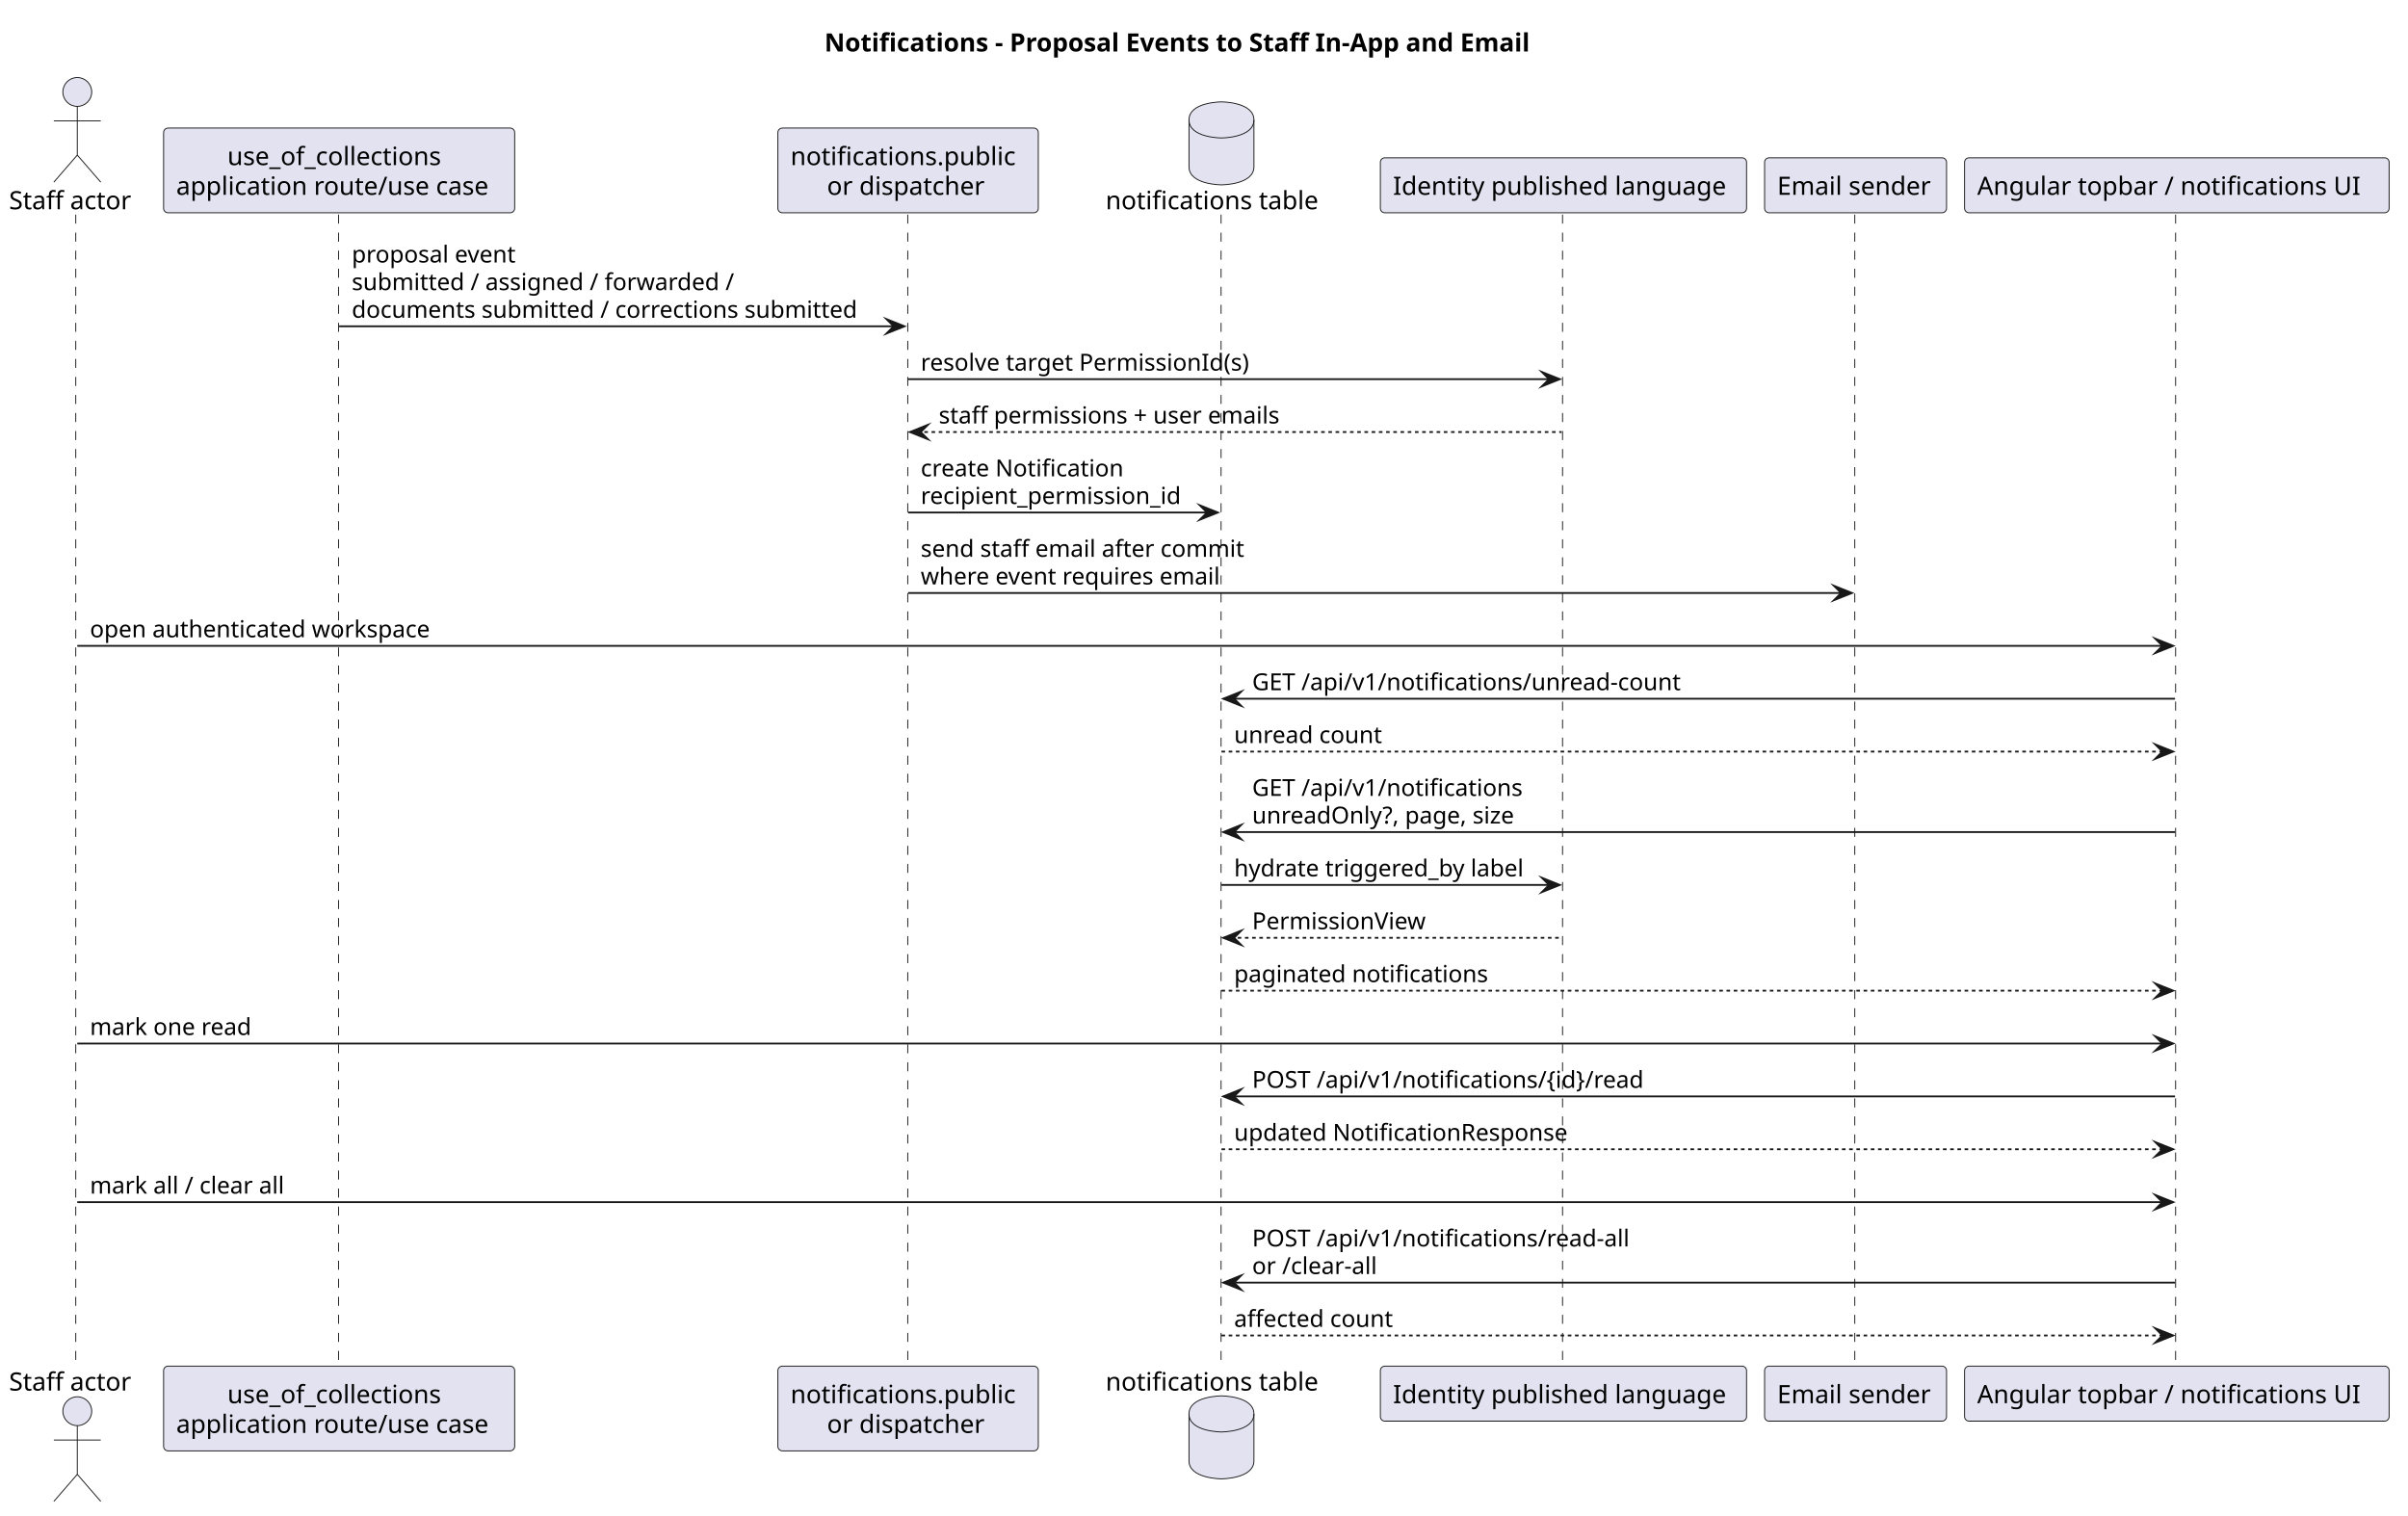
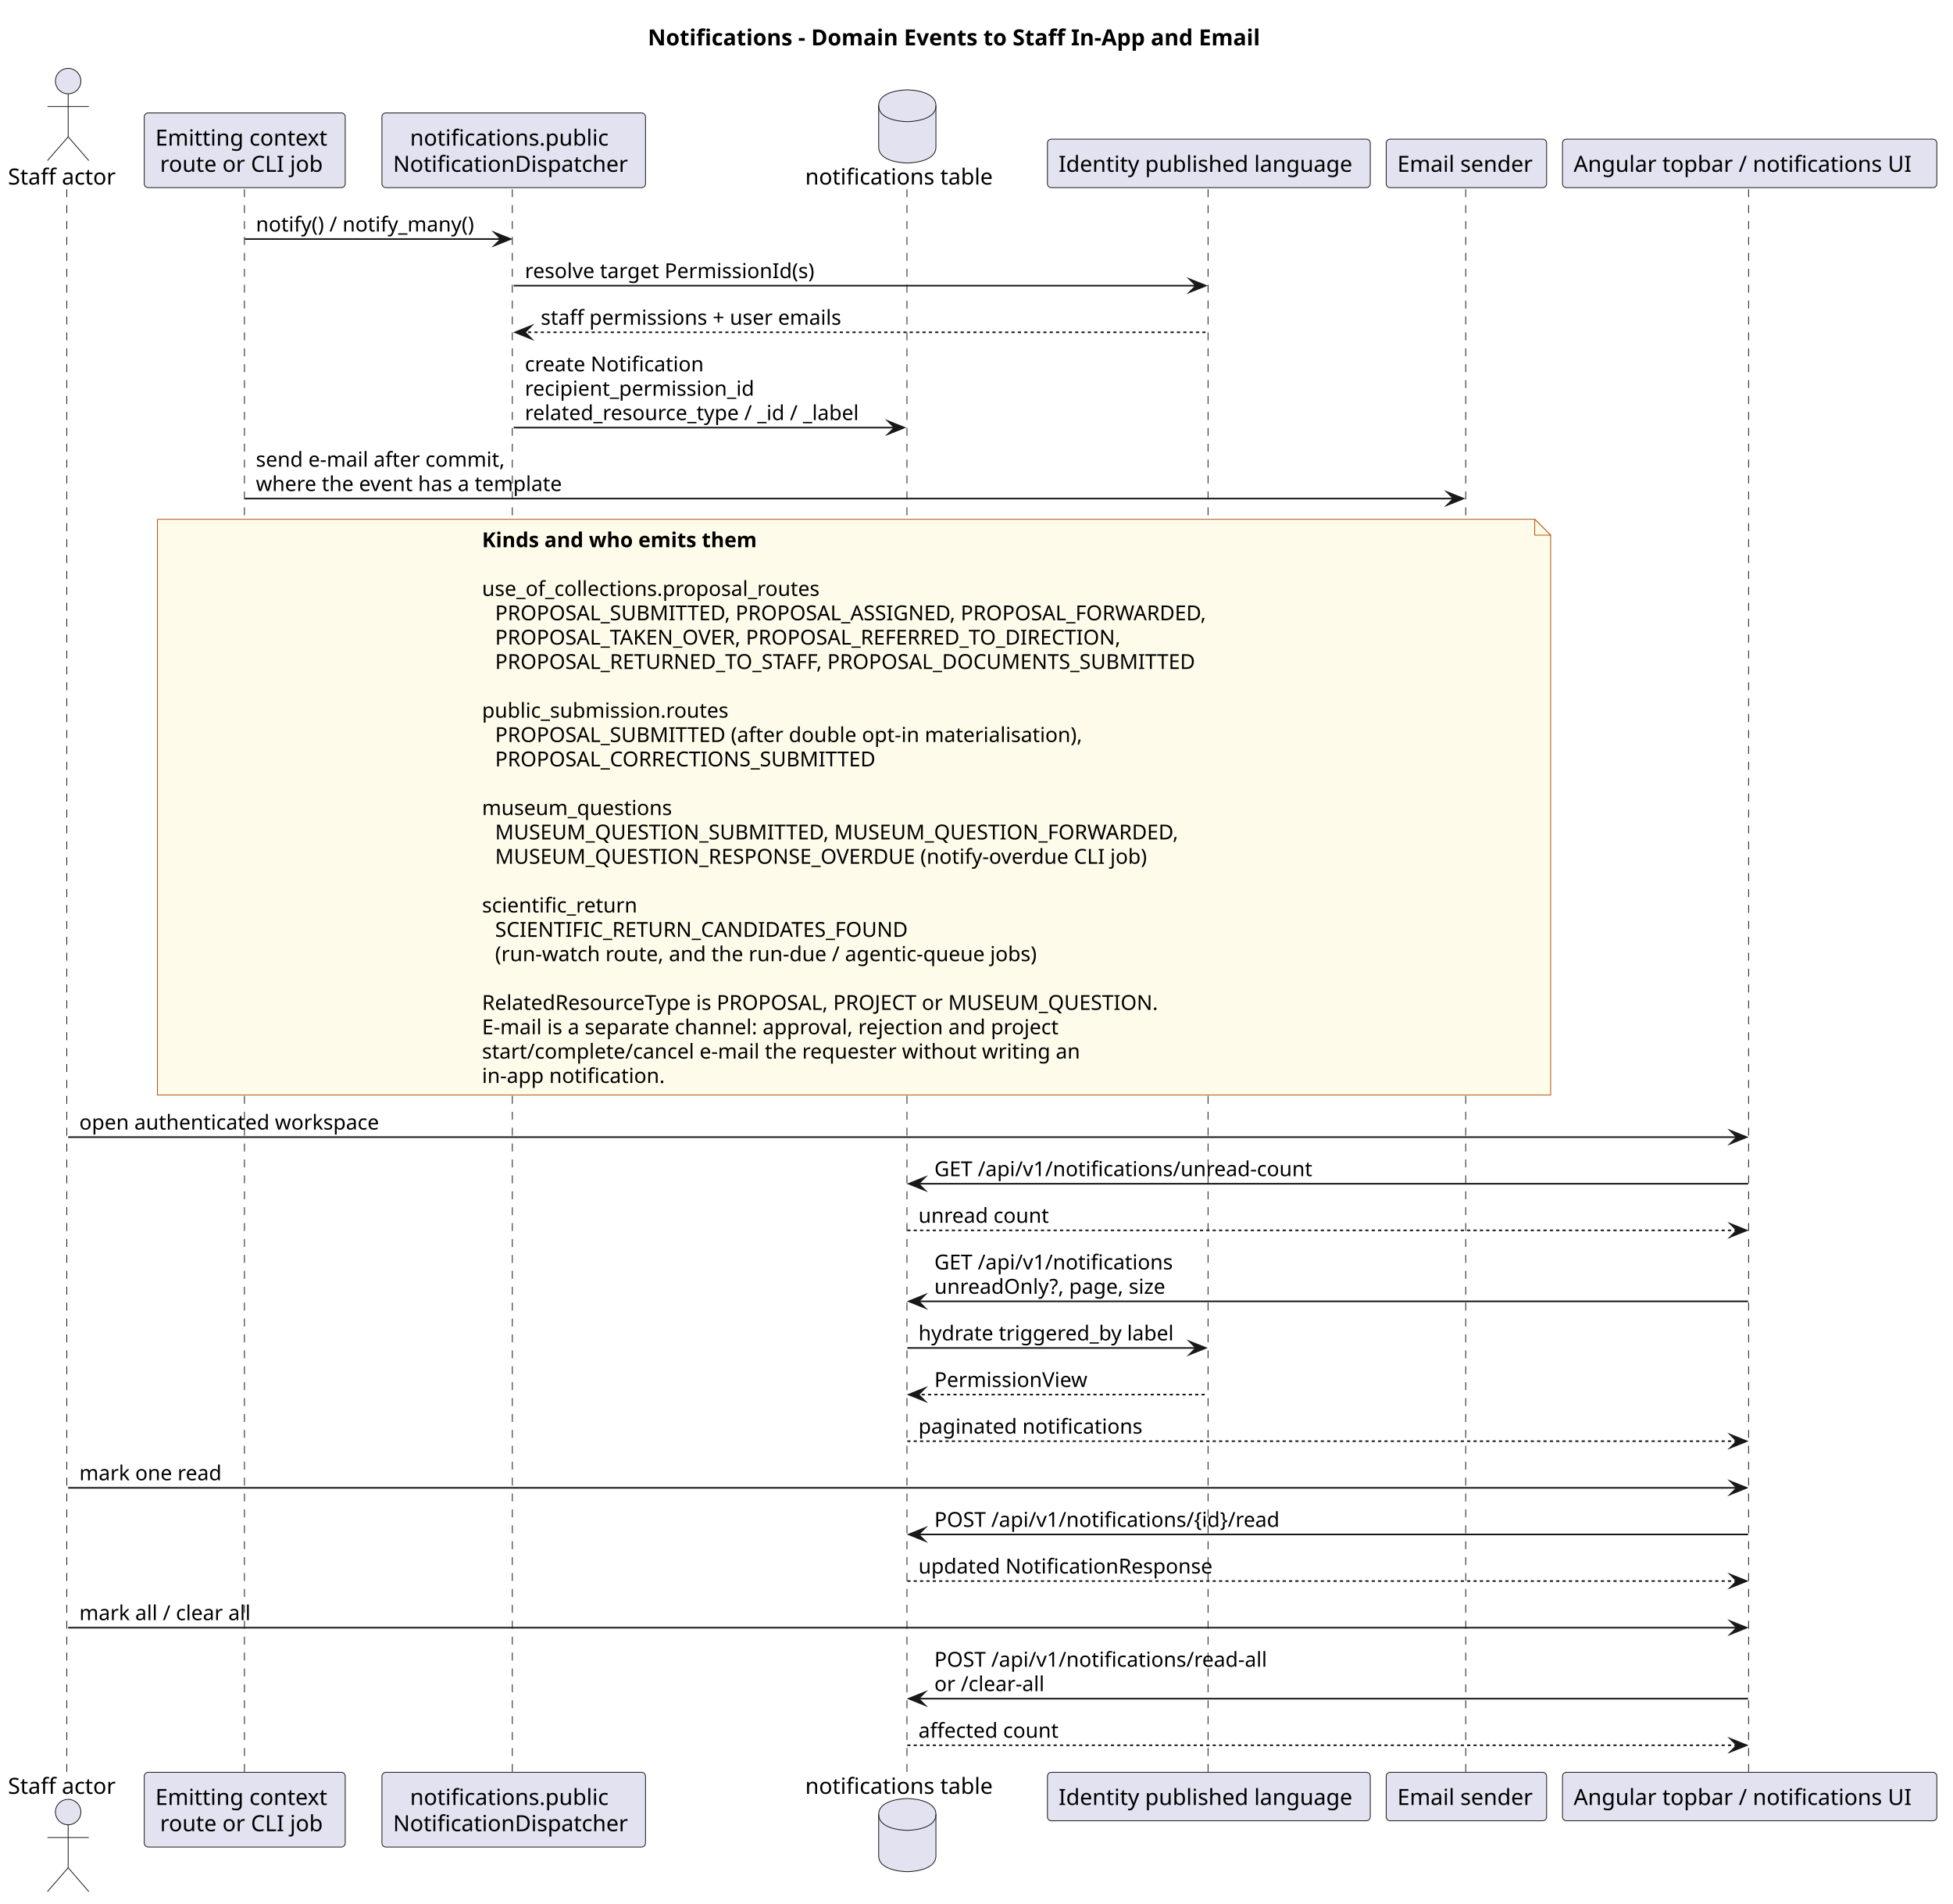
- <svg xmlns="http://www.w3.org/2000/svg" contentStyleType="text/css" data-diagram-type="SEQUENCE" height="840px" preserveAspectRatio="none" style="width:1335px;height:840px;background:#FFFFFF;" version="1.1" viewBox="0 0 1335 840" width="1335px" zoomAndPan="magnify">
+ <svg xmlns="http://www.w3.org/2000/svg" contentStyleType="text/css" data-diagram-type="SEQUENCE" height="1197px" preserveAspectRatio="none" style="width:1228px;height:1197px;background:#FFFFFF;" version="1.1" viewBox="0 0 1228 1197" width="1228px" zoomAndPan="magnify">
  <defs />
  <g>
    <g class="title" data-source-line="1">
-       <text fill="#000000" font-family="sans-serif" font-size="14" font-weight="700" lengthAdjust="spacing" textLength="414.394" x="457.068" y="28.535">Notifications - Proposal Events to Staff In-App and Email</text>
-     </g>
-     <g class="participant-lifeline" data-entity-uid="part1" data-qualified-name="staff" data-source-line="5" id="part1-lifeline">
-       <g>
-         <rect fill="#000000" fill-opacity="0" height="639.453" width="8" x="38.85" y="118.977" />
-         <line style="stroke:#181818;stroke-width:0.5;stroke-dasharray:5,5;" x1="42" x2="42" y1="118.977" y2="758.43" />
-       </g>
-     </g>
-     <g class="participant-lifeline" data-entity-uid="part2" data-qualified-name="uoc" data-source-line="6" id="part2-lifeline">
-       <g>
-         <rect fill="#000000" fill-opacity="0" height="639.453" width="8" x="184.019" y="118.977" />
-         <line style="stroke:#181818;stroke-width:0.5;stroke-dasharray:5,5;" x1="187.699" x2="187.699" y1="118.977" y2="758.43" />
-       </g>
-     </g>
-     <g class="participant-lifeline" data-entity-uid="part3" data-qualified-name="dispatcher" data-source-line="7" id="part3-lifeline">
-       <g>
-         <rect fill="#000000" fill-opacity="0" height="639.453" width="8" x="499.446" y="118.977" />
-         <line style="stroke:#181818;stroke-width:0.5;stroke-dasharray:5,5;" x1="503.255" x2="503.255" y1="118.977" y2="758.43" />
-       </g>
-     </g>
-     <g class="participant-lifeline" data-entity-uid="part4" data-qualified-name="store" data-source-line="8" id="part4-lifeline">
-       <g>
-         <rect fill="#000000" fill-opacity="0" height="639.453" width="8" x="673.181" y="118.977" />
-         <line style="stroke:#181818;stroke-width:0.5;stroke-dasharray:5,5;" x1="676.965" x2="676.965" y1="118.977" y2="758.43" />
-       </g>
-     </g>
-     <g class="participant-lifeline" data-entity-uid="part5" data-qualified-name="identity" data-source-line="9" id="part5-lifeline">
-       <g>
-         <rect fill="#000000" fill-opacity="0" height="639.453" width="8" x="862.785" y="118.977" />
-         <line style="stroke:#181818;stroke-width:0.5;stroke-dasharray:5,5;" x1="866.278" x2="866.278" y1="118.977" y2="758.43" />
-       </g>
-     </g>
-     <g class="participant-lifeline" data-entity-uid="part6" data-qualified-name="email" data-source-line="10" id="part6-lifeline">
-       <g>
-         <rect fill="#000000" fill-opacity="0" height="639.453" width="8" x="1024.731" y="118.977" />
-         <line style="stroke:#181818;stroke-width:0.5;stroke-dasharray:5,5;" x1="1028.292" x2="1028.292" y1="118.977" y2="758.43" />
-       </g>
-     </g>
-     <g class="participant-lifeline" data-entity-uid="part7" data-qualified-name="ui" data-source-line="11" id="part7-lifeline">
-       <g>
-         <rect fill="#000000" fill-opacity="0" height="639.453" width="8" x="1202.851" y="118.977" />
-         <line style="stroke:#181818;stroke-width:0.5;stroke-dasharray:5,5;" x1="1206.17" x2="1206.17" y1="118.977" y2="758.43" />
-       </g>
-     </g>
-     <g class="participant participant-head" data-entity-uid="part1" data-qualified-name="staff" data-source-line="5" id="part1-head">
+       <text fill="#000000" font-family="sans-serif" font-size="14" font-weight="700" lengthAdjust="spacing" textLength="407.183" x="407.329" y="28.535">Notifications - Domain Events to Staff In-App and Email</text>
+     </g>
+     <g class="participant-lifeline" data-entity-uid="part1" data-qualified-name="staff" data-source-line="9" id="part1-lifeline">
+       <g>
+         <rect fill="#000000" fill-opacity="0" height="996.285" width="8" x="38.85" y="118.977" />
+         <line style="stroke:#181818;stroke-width:0.5;stroke-dasharray:5,5;" x1="42" x2="42" y1="118.977" y2="1115.262" />
+       </g>
+     </g>
+     <g class="participant-lifeline" data-entity-uid="part2" data-qualified-name="emitter" data-source-line="10" id="part2-lifeline">
+       <g>
+         <rect fill="#000000" fill-opacity="0" height="996.285" width="8" x="149.894" y="118.977" />
+         <line style="stroke:#181818;stroke-width:0.5;stroke-dasharray:5,5;" x1="153.699" x2="153.699" y1="118.977" y2="1115.262" />
+       </g>
+     </g>
+     <g class="participant-lifeline" data-entity-uid="part3" data-qualified-name="dispatcher" data-source-line="11" id="part3-lifeline">
+       <g>
+         <rect fill="#000000" fill-opacity="0" height="996.285" width="8" x="319.014" y="118.977" />
+         <line style="stroke:#181818;stroke-width:0.5;stroke-dasharray:5,5;" x1="322.149" x2="322.149" y1="118.977" y2="1115.262" />
+       </g>
+     </g>
+     <g class="participant-lifeline" data-entity-uid="part4" data-qualified-name="store" data-source-line="12" id="part4-lifeline">
+       <g>
+         <rect fill="#000000" fill-opacity="0" height="996.285" width="8" x="566.49" y="118.977" />
+         <line style="stroke:#181818;stroke-width:0.5;stroke-dasharray:5,5;" x1="570.274" x2="570.274" y1="118.977" y2="1115.262" />
+       </g>
+     </g>
+     <g class="participant-lifeline" data-entity-uid="part5" data-qualified-name="identity" data-source-line="13" id="part5-lifeline">
+       <g>
+         <rect fill="#000000" fill-opacity="0" height="996.285" width="8" x="756.094" y="118.977" />
+         <line style="stroke:#181818;stroke-width:0.5;stroke-dasharray:5,5;" x1="759.587" x2="759.587" y1="118.977" y2="1115.262" />
+       </g>
+     </g>
+     <g class="participant-lifeline" data-entity-uid="part6" data-qualified-name="email" data-source-line="14" id="part6-lifeline">
+       <g>
+         <rect fill="#000000" fill-opacity="0" height="996.285" width="8" x="918.04" y="118.977" />
+         <line style="stroke:#181818;stroke-width:0.5;stroke-dasharray:5,5;" x1="921.601" x2="921.601" y1="118.977" y2="1115.262" />
+       </g>
+     </g>
+     <g class="participant-lifeline" data-entity-uid="part7" data-qualified-name="ui" data-source-line="15" id="part7-lifeline">
+       <g>
+         <rect fill="#000000" fill-opacity="0" height="996.285" width="8" x="1096.159" y="118.977" />
+         <line style="stroke:#181818;stroke-width:0.5;stroke-dasharray:5,5;" x1="1099.478" x2="1099.478" y1="118.977" y2="1115.262" />
+       </g>
+     </g>
+     <g class="participant participant-head" data-entity-uid="part1" data-qualified-name="staff" data-source-line="9" id="part1-head">
      <text fill="#000000" font-family="sans-serif" font-size="14" lengthAdjust="spacing" textLength="69.699" x="5" y="116.023">Staff actor</text>
      <ellipse cx="42.85" cy="50.988" fill="#E2E2F0" rx="8" ry="8" style="stroke:#181818;stroke-width:0.5;" />
      <path d="M42.85,58.988 L42.85,85.988 M29.85,66.988 L55.85,66.988 M42.85,85.988 L29.85,100.988 M42.85,85.988 L55.85,100.988" fill="none" style="stroke:#181818;stroke-width:0.5;" />
    </g>
-     <g class="participant participant-tail" data-entity-uid="part1" data-qualified-name="staff" data-source-line="5" id="part1-tail">
-       <text fill="#000000" font-family="sans-serif" font-size="14" lengthAdjust="spacing" textLength="69.699" x="5" y="770.965">Staff actor</text>
-       <ellipse cx="42.85" cy="782.418" fill="#E2E2F0" rx="8" ry="8" style="stroke:#181818;stroke-width:0.5;" />
-       <path d="M42.85,790.418 L42.85,817.418 M29.85,798.418 L55.85,798.418 M42.85,817.418 L29.85,832.418 M42.85,817.418 L55.85,832.418" fill="none" style="stroke:#181818;stroke-width:0.5;" />
-     </g>
-     <g class="participant participant-head" data-entity-uid="part2" data-qualified-name="uoc" data-source-line="6" id="part2-head">
-       <rect fill="#E2E2F0" height="46.977" rx="2.5" ry="2.5" style="stroke:#181818;stroke-width:0.5;" width="194.64" x="90.699" y="71" />
-       <text fill="#000000" font-family="sans-serif" font-size="14" lengthAdjust="spacing" textLength="123.915" x="126.061" y="91.535">use_of_collections</text>
-       <text fill="#000000" font-family="sans-serif" font-size="14" lengthAdjust="spacing" textLength="180.64" x="97.699" y="108.023">application route/use case</text>
-     </g>
-     <g class="participant participant-tail" data-entity-uid="part2" data-qualified-name="uoc" data-source-line="6" id="part2-tail">
-       <rect fill="#E2E2F0" height="46.977" rx="2.5" ry="2.5" style="stroke:#181818;stroke-width:0.5;" width="194.64" x="90.699" y="757.43" />
-       <text fill="#000000" font-family="sans-serif" font-size="14" lengthAdjust="spacing" textLength="123.915" x="126.061" y="777.965">use_of_collections</text>
-       <text fill="#000000" font-family="sans-serif" font-size="14" lengthAdjust="spacing" textLength="180.64" x="97.699" y="794.453">application route/use case</text>
-     </g>
-     <g class="participant participant-head" data-entity-uid="part3" data-qualified-name="dispatcher" data-source-line="7" id="part3-head">
-       <rect fill="#E2E2F0" height="46.977" rx="2.5" ry="2.5" style="stroke:#181818;stroke-width:0.5;" width="144.382" x="431.255" y="71" />
-       <text fill="#000000" font-family="sans-serif" font-size="14" lengthAdjust="spacing" textLength="130.382" x="438.255" y="91.535">notifications.public</text>
-       <text fill="#000000" font-family="sans-serif" font-size="14" lengthAdjust="spacing" textLength="89.92" x="458.486" y="108.023">or dispatcher</text>
-     </g>
-     <g class="participant participant-tail" data-entity-uid="part3" data-qualified-name="dispatcher" data-source-line="7" id="part3-tail">
-       <rect fill="#E2E2F0" height="46.977" rx="2.5" ry="2.5" style="stroke:#181818;stroke-width:0.5;" width="144.382" x="431.255" y="757.43" />
-       <text fill="#000000" font-family="sans-serif" font-size="14" lengthAdjust="spacing" textLength="130.382" x="438.255" y="777.965">notifications.public</text>
-       <text fill="#000000" font-family="sans-serif" font-size="14" lengthAdjust="spacing" textLength="89.92" x="458.486" y="794.453">or dispatcher</text>
-     </g>
-     <g class="participant participant-head" data-entity-uid="part4" data-qualified-name="store" data-source-line="8" id="part4-head">
-       <text fill="#000000" font-family="sans-serif" font-size="14" lengthAdjust="spacing" textLength="122.432" x="612.965" y="116.023">notifications table</text>
-       <path d="M659.181,66.488 C659.181,56.488 677.181,56.488 677.181,56.488 C677.181,56.488 695.181,56.488 695.181,66.488 L695.181,92.488 C695.181,102.488 677.181,102.488 677.181,102.488 C677.181,102.488 659.181,102.488 659.181,92.488 L659.181,66.488" fill="#E2E2F0" style="stroke:#181818;stroke-width:0.5;" />
-       <path d="M659.181,66.488 C659.181,76.488 677.181,76.488 677.181,76.488 C677.181,76.488 695.181,76.488 695.181,66.488" fill="none" style="stroke:#181818;stroke-width:0.5;" />
-     </g>
-     <g class="participant participant-tail" data-entity-uid="part4" data-qualified-name="store" data-source-line="8" id="part4-tail">
-       <text fill="#000000" font-family="sans-serif" font-size="14" lengthAdjust="spacing" textLength="122.432" x="612.965" y="770.965">notifications table</text>
-       <path d="M659.181,783.918 C659.181,773.918 677.181,773.918 677.181,773.918 C677.181,773.918 695.181,773.918 695.181,783.918 L695.181,809.918 C695.181,819.918 677.181,819.918 677.181,819.918 C677.181,819.918 659.181,819.918 659.181,809.918 L659.181,783.918" fill="#E2E2F0" style="stroke:#181818;stroke-width:0.5;" />
-       <path d="M659.181,783.918 C659.181,793.918 677.181,793.918 677.181,793.918 C677.181,793.918 695.181,793.918 695.181,783.918" fill="none" style="stroke:#181818;stroke-width:0.5;" />
-     </g>
-     <g class="participant participant-head" data-entity-uid="part5" data-qualified-name="identity" data-source-line="9" id="part5-head">
-       <rect fill="#E2E2F0" height="30.488" rx="2.5" ry="2.5" style="stroke:#181818;stroke-width:0.5;" width="203.014" x="765.278" y="87.488" />
-       <text fill="#000000" font-family="sans-serif" font-size="14" lengthAdjust="spacing" textLength="189.014" x="772.278" y="108.023">Identity published language</text>
-     </g>
-     <g class="participant participant-tail" data-entity-uid="part5" data-qualified-name="identity" data-source-line="9" id="part5-tail">
-       <rect fill="#E2E2F0" height="30.488" rx="2.5" ry="2.5" style="stroke:#181818;stroke-width:0.5;" width="203.014" x="765.278" y="757.43" />
-       <text fill="#000000" font-family="sans-serif" font-size="14" lengthAdjust="spacing" textLength="189.014" x="772.278" y="777.965">Identity published language</text>
-     </g>
-     <g class="participant participant-head" data-entity-uid="part6" data-qualified-name="email" data-source-line="10" id="part6-head">
-       <rect fill="#E2E2F0" height="30.488" rx="2.5" ry="2.5" style="stroke:#181818;stroke-width:0.5;" width="100.878" x="978.292" y="87.488" />
-       <text fill="#000000" font-family="sans-serif" font-size="14" lengthAdjust="spacing" textLength="86.878" x="985.292" y="108.023">Email sender</text>
-     </g>
-     <g class="participant participant-tail" data-entity-uid="part6" data-qualified-name="email" data-source-line="10" id="part6-tail">
-       <rect fill="#E2E2F0" height="30.488" rx="2.5" ry="2.5" style="stroke:#181818;stroke-width:0.5;" width="100.878" x="978.292" y="757.43" />
-       <text fill="#000000" font-family="sans-serif" font-size="14" lengthAdjust="spacing" textLength="86.878" x="985.292" y="777.965">Email sender</text>
-     </g>
-     <g class="participant participant-head" data-entity-uid="part7" data-qualified-name="ui" data-source-line="11" id="part7-head">
-       <rect fill="#E2E2F0" height="30.488" rx="2.5" ry="2.5" style="stroke:#181818;stroke-width:0.5;" width="235.361" x="1089.17" y="87.488" />
-       <text fill="#000000" font-family="sans-serif" font-size="14" lengthAdjust="spacing" textLength="221.361" x="1096.17" y="108.023">Angular topbar / notifications UI</text>
-     </g>
-     <g class="participant participant-tail" data-entity-uid="part7" data-qualified-name="ui" data-source-line="11" id="part7-tail">
-       <rect fill="#E2E2F0" height="30.488" rx="2.5" ry="2.5" style="stroke:#181818;stroke-width:0.5;" width="235.361" x="1089.17" y="757.43" />
-       <text fill="#000000" font-family="sans-serif" font-size="14" lengthAdjust="spacing" textLength="221.361" x="1096.17" y="777.965">Angular topbar / notifications UI</text>
-     </g>
-     <g class="message" data-entity-1="part2" data-entity-2="part3" data-source-line="13" id="msg1">
-       <polygon fill="#181818" points="491.446,176.908,501.446,180.908,491.446,184.908,495.446,180.908" style="stroke:#181818;stroke-width:1;stroke-linejoin:miter;stroke-miterlimit:10;" />
-       <line style="stroke:#181818;stroke-width:1;" x1="188.019" x2="497.446" y1="180.908" y2="180.908" />
-       <text fill="#000000" font-family="sans-serif" font-size="13" lengthAdjust="spacing" textLength="93.476" x="195.019" y="145.545">proposal event</text>
-       <text fill="#000000" font-family="sans-serif" font-size="13" lengthAdjust="spacing" textLength="224.935" x="195.019" y="160.856">submitted / assigned / forwarded /</text>
-       <text fill="#000000" font-family="sans-serif" font-size="13" lengthAdjust="spacing" textLength="291.427" x="195.019" y="176.166">documents submitted / corrections submitted</text>
-     </g>
-     <g class="message" data-entity-1="part3" data-entity-2="part5" data-source-line="14" id="msg2">
-       <polygon fill="#181818" points="854.785,206.219,864.785,210.219,854.785,214.219,858.785,210.219" style="stroke:#181818;stroke-width:1;stroke-linejoin:miter;stroke-miterlimit:10;" />
-       <line style="stroke:#181818;stroke-width:1;" x1="503.446" x2="860.785" y1="210.219" y2="210.219" />
-       <text fill="#000000" font-family="sans-serif" font-size="13" lengthAdjust="spacing" textLength="186.418" x="510.446" y="205.477">resolve target PermissionId(s)</text>
-     </g>
-     <g class="message" data-entity-1="part5" data-entity-2="part3" data-source-line="15" id="msg3">
-       <polygon fill="#181818" points="514.446,235.529,504.446,239.529,514.446,243.529,510.446,239.529" style="stroke:#181818;stroke-width:1;stroke-linejoin:miter;stroke-miterlimit:10;" />
-       <line style="stroke:#181818;stroke-width:1;stroke-dasharray:2,2;" x1="508.446" x2="865.785" y1="239.529" y2="239.529" />
-       <text fill="#000000" font-family="sans-serif" font-size="13" lengthAdjust="spacing" textLength="199.304" x="520.446" y="234.787">staff permissions + user emails</text>
-     </g>
-     <g class="message" data-entity-1="part3" data-entity-2="part4" data-source-line="16" id="msg4">
-       <polygon fill="#181818" points="665.181,280.15,675.181,284.15,665.181,288.15,669.181,284.15" style="stroke:#181818;stroke-width:1;stroke-linejoin:miter;stroke-miterlimit:10;" />
-       <line style="stroke:#181818;stroke-width:1;" x1="503.446" x2="671.181" y1="284.15" y2="284.15" />
-       <text fill="#000000" font-family="sans-serif" font-size="13" lengthAdjust="spacing" textLength="115.876" x="510.446" y="264.098">create Notification</text>
-       <text fill="#000000" font-family="sans-serif" font-size="13" lengthAdjust="spacing" textLength="149.735" x="510.446" y="279.408">recipient_permission_id</text>
-     </g>
-     <g class="message" data-entity-1="part3" data-entity-2="part6" data-source-line="17" id="msg5">
-       <polygon fill="#181818" points="1016.731,324.772,1026.731,328.772,1016.731,332.772,1020.731,328.772" style="stroke:#181818;stroke-width:1;stroke-linejoin:miter;stroke-miterlimit:10;" />
-       <line style="stroke:#181818;stroke-width:1;" x1="503.446" x2="1022.731" y1="328.772" y2="328.772" />
-       <text fill="#000000" font-family="sans-serif" font-size="13" lengthAdjust="spacing" textLength="185.796" x="510.446" y="308.719">send staff email after commit</text>
-       <text fill="#000000" font-family="sans-serif" font-size="13" lengthAdjust="spacing" textLength="170.206" x="510.446" y="324.029">where event requires email</text>
-     </g>
-     <g class="message" data-entity-1="part1" data-entity-2="part7" data-source-line="19" id="msg6">
-       <polygon fill="#181818" points="1194.851,354.082,1204.851,358.082,1194.851,362.082,1198.851,358.082" style="stroke:#181818;stroke-width:1;stroke-linejoin:miter;stroke-miterlimit:10;" />
-       <line style="stroke:#181818;stroke-width:1;" x1="42.85" x2="1200.851" y1="358.082" y2="358.082" />
-       <text fill="#000000" font-family="sans-serif" font-size="13" lengthAdjust="spacing" textLength="192.747" x="49.85" y="353.34">open authenticated workspace</text>
-     </g>
-     <g class="message" data-entity-1="part7" data-entity-2="part4" data-source-line="20" id="msg7">
-       <polygon fill="#181818" points="688.181,383.393,678.181,387.393,688.181,391.393,684.181,387.393" style="stroke:#181818;stroke-width:1;stroke-linejoin:miter;stroke-miterlimit:10;" />
-       <line style="stroke:#181818;stroke-width:1;" x1="682.181" x2="1205.851" y1="387.393" y2="387.393" />
-       <text fill="#000000" font-family="sans-serif" font-size="13" lengthAdjust="spacing" textLength="255.684" x="694.181" y="382.65">GET /api/v1/notifications/unread-count</text>
-     </g>
-     <g class="message" data-entity-1="part4" data-entity-2="part7" data-source-line="21" id="msg8">
-       <polygon fill="#181818" points="1194.851,412.703,1204.851,416.703,1194.851,420.703,1198.851,416.703" style="stroke:#181818;stroke-width:1;stroke-linejoin:miter;stroke-miterlimit:10;" />
-       <line style="stroke:#181818;stroke-width:1;stroke-dasharray:2,2;" x1="677.181" x2="1200.851" y1="416.703" y2="416.703" />
-       <text fill="#000000" font-family="sans-serif" font-size="13" lengthAdjust="spacing" textLength="83.814" x="684.181" y="411.961">unread count</text>
-     </g>
-     <g class="message" data-entity-1="part7" data-entity-2="part4" data-source-line="22" id="msg9">
-       <polygon fill="#181818" points="688.181,457.324,678.181,461.324,688.181,465.324,684.181,461.324" style="stroke:#181818;stroke-width:1;stroke-linejoin:miter;stroke-miterlimit:10;" />
-       <line style="stroke:#181818;stroke-width:1;" x1="682.181" x2="1205.851" y1="461.324" y2="461.324" />
-       <text fill="#000000" font-family="sans-serif" font-size="13" lengthAdjust="spacing" textLength="161.643" x="694.181" y="441.272">GET /api/v1/notifications</text>
-       <text fill="#000000" font-family="sans-serif" font-size="13" lengthAdjust="spacing" textLength="150.503" x="694.181" y="456.582">unreadOnly?, page, size</text>
-     </g>
-     <g class="message" data-entity-1="part4" data-entity-2="part5" data-source-line="23" id="msg10">
-       <polygon fill="#181818" points="854.785,486.635,864.785,490.635,854.785,494.635,858.785,490.635" style="stroke:#181818;stroke-width:1;stroke-linejoin:miter;stroke-miterlimit:10;" />
-       <line style="stroke:#181818;stroke-width:1;" x1="677.181" x2="860.785" y1="490.635" y2="490.635" />
-       <text fill="#000000" font-family="sans-serif" font-size="13" lengthAdjust="spacing" textLength="165.604" x="684.181" y="485.893">hydrate triggered_by label</text>
-     </g>
-     <g class="message" data-entity-1="part5" data-entity-2="part4" data-source-line="24" id="msg11">
-       <polygon fill="#181818" points="688.181,515.945,678.181,519.945,688.181,523.945,684.181,519.945" style="stroke:#181818;stroke-width:1;stroke-linejoin:miter;stroke-miterlimit:10;" />
-       <line style="stroke:#181818;stroke-width:1;stroke-dasharray:2,2;" x1="682.181" x2="865.785" y1="519.945" y2="519.945" />
-       <text fill="#000000" font-family="sans-serif" font-size="13" lengthAdjust="spacing" textLength="98.224" x="694.181" y="515.203">PermissionView</text>
-     </g>
-     <g class="message" data-entity-1="part4" data-entity-2="part7" data-source-line="25" id="msg12">
-       <polygon fill="#181818" points="1194.851,545.256,1204.851,549.256,1194.851,553.256,1198.851,549.256" style="stroke:#181818;stroke-width:1;stroke-linejoin:miter;stroke-miterlimit:10;" />
-       <line style="stroke:#181818;stroke-width:1;stroke-dasharray:2,2;" x1="677.181" x2="1200.851" y1="549.256" y2="549.256" />
-       <text fill="#000000" font-family="sans-serif" font-size="13" lengthAdjust="spacing" textLength="145.222" x="684.181" y="544.514">paginated notifications</text>
-     </g>
-     <g class="message" data-entity-1="part1" data-entity-2="part7" data-source-line="27" id="msg13">
-       <polygon fill="#181818" points="1194.851,574.566,1204.851,578.566,1194.851,582.566,1198.851,578.566" style="stroke:#181818;stroke-width:1;stroke-linejoin:miter;stroke-miterlimit:10;" />
-       <line style="stroke:#181818;stroke-width:1;" x1="42.85" x2="1200.851" y1="578.566" y2="578.566" />
-       <text fill="#000000" font-family="sans-serif" font-size="13" lengthAdjust="spacing" textLength="91.679" x="49.85" y="573.824">mark one read</text>
-     </g>
-     <g class="message" data-entity-1="part7" data-entity-2="part4" data-source-line="28" id="msg14">
-       <polygon fill="#181818" points="688.181,603.877,678.181,607.877,688.181,611.877,684.181,607.877" style="stroke:#181818;stroke-width:1;stroke-linejoin:miter;stroke-miterlimit:10;" />
-       <line style="stroke:#181818;stroke-width:1;" x1="682.181" x2="1205.851" y1="607.877" y2="607.877" />
-       <text fill="#000000" font-family="sans-serif" font-size="13" lengthAdjust="spacing" textLength="231.442" x="694.181" y="603.135">POST /api/v1/notifications/{id}/read</text>
-     </g>
-     <g class="message" data-entity-1="part4" data-entity-2="part7" data-source-line="29" id="msg15">
-       <polygon fill="#181818" points="1194.851,633.188,1204.851,637.188,1194.851,641.188,1198.851,637.188" style="stroke:#181818;stroke-width:1;stroke-linejoin:miter;stroke-miterlimit:10;" />
-       <line style="stroke:#181818;stroke-width:1;stroke-dasharray:2,2;" x1="677.181" x2="1200.851" y1="637.188" y2="637.188" />
-       <text fill="#000000" font-family="sans-serif" font-size="13" lengthAdjust="spacing" textLength="189.465" x="684.181" y="632.445">updated NotificationResponse</text>
-     </g>
-     <g class="message" data-entity-1="part1" data-entity-2="part7" data-source-line="31" id="msg16">
-       <polygon fill="#181818" points="1194.851,662.498,1204.851,666.498,1194.851,670.498,1198.851,666.498" style="stroke:#181818;stroke-width:1;stroke-linejoin:miter;stroke-miterlimit:10;" />
-       <line style="stroke:#181818;stroke-width:1;" x1="42.85" x2="1200.851" y1="666.498" y2="666.498" />
-       <text fill="#000000" font-family="sans-serif" font-size="13" lengthAdjust="spacing" textLength="115.051" x="49.85" y="661.756">mark all / clear all</text>
-     </g>
-     <g class="message" data-entity-1="part7" data-entity-2="part4" data-source-line="32" id="msg17">
-       <polygon fill="#181818" points="688.181,707.119,678.181,711.119,688.181,715.119,684.181,711.119" style="stroke:#181818;stroke-width:1;stroke-linejoin:miter;stroke-miterlimit:10;" />
-       <line style="stroke:#181818;stroke-width:1;" x1="682.181" x2="1205.851" y1="711.119" y2="711.119" />
-       <text fill="#000000" font-family="sans-serif" font-size="13" lengthAdjust="spacing" textLength="226.446" x="694.181" y="691.066">POST /api/v1/notifications/read-all</text>
-       <text fill="#000000" font-family="sans-serif" font-size="13" lengthAdjust="spacing" textLength="76.61" x="694.181" y="706.377">or /clear-all</text>
-     </g>
-     <g class="message" data-entity-1="part4" data-entity-2="part7" data-source-line="33" id="msg18">
-       <polygon fill="#181818" points="1194.851,736.43,1204.851,740.43,1194.851,744.43,1198.851,740.43" style="stroke:#181818;stroke-width:1;stroke-linejoin:miter;stroke-miterlimit:10;" />
-       <line style="stroke:#181818;stroke-width:1;stroke-dasharray:2,2;" x1="677.181" x2="1200.851" y1="740.43" y2="740.43" />
-       <text fill="#000000" font-family="sans-serif" font-size="13" lengthAdjust="spacing" textLength="90.683" x="684.181" y="735.688">affected count</text>
+     <g class="participant participant-tail" data-entity-uid="part1" data-qualified-name="staff" data-source-line="9" id="part1-tail">
+       <text fill="#000000" font-family="sans-serif" font-size="14" lengthAdjust="spacing" textLength="69.699" x="5" y="1127.797">Staff actor</text>
+       <ellipse cx="42.85" cy="1139.25" fill="#E2E2F0" rx="8" ry="8" style="stroke:#181818;stroke-width:0.5;" />
+       <path d="M42.85,1147.25 L42.85,1174.25 M29.85,1155.25 L55.85,1155.25 M42.85,1174.25 L29.85,1189.25 M42.85,1174.25 L55.85,1189.25" fill="none" style="stroke:#181818;stroke-width:0.5;" />
+     </g>
+     <g class="participant participant-head" data-entity-uid="part2" data-qualified-name="emitter" data-source-line="10" id="part2-head">
+       <rect fill="#E2E2F0" height="46.977" rx="2.5" ry="2.5" style="stroke:#181818;stroke-width:0.5;" width="126.39" x="90.699" y="71" />
+       <text fill="#000000" font-family="sans-serif" font-size="14" lengthAdjust="spacing" textLength="112.39" x="97.699" y="91.535">Emitting context</text>
+       <text fill="#000000" font-family="sans-serif" font-size="14" lengthAdjust="spacing" textLength="106.524" x="100.632" y="108.023">route or CLI job</text>
+     </g>
+     <g class="participant participant-tail" data-entity-uid="part2" data-qualified-name="emitter" data-source-line="10" id="part2-tail">
+       <rect fill="#E2E2F0" height="46.977" rx="2.5" ry="2.5" style="stroke:#181818;stroke-width:0.5;" width="126.39" x="90.699" y="1114.262" />
+       <text fill="#000000" font-family="sans-serif" font-size="14" lengthAdjust="spacing" textLength="112.39" x="97.699" y="1134.797">Emitting context</text>
+       <text fill="#000000" font-family="sans-serif" font-size="14" lengthAdjust="spacing" textLength="106.524" x="100.632" y="1151.285">route or CLI job</text>
+     </g>
+     <g class="participant participant-head" data-entity-uid="part3" data-qualified-name="dispatcher" data-source-line="11" id="part3-head">
+       <rect fill="#E2E2F0" height="46.977" rx="2.5" ry="2.5" style="stroke:#181818;stroke-width:0.5;" width="165.731" x="240.149" y="71" />
+       <text fill="#000000" font-family="sans-serif" font-size="14" lengthAdjust="spacing" textLength="130.382" x="257.823" y="91.535">notifications.public</text>
+       <text fill="#000000" font-family="sans-serif" font-size="14" lengthAdjust="spacing" textLength="151.731" x="247.149" y="108.023">NotificationDispatcher</text>
+     </g>
+     <g class="participant participant-tail" data-entity-uid="part3" data-qualified-name="dispatcher" data-source-line="11" id="part3-tail">
+       <rect fill="#E2E2F0" height="46.977" rx="2.5" ry="2.5" style="stroke:#181818;stroke-width:0.5;" width="165.731" x="240.149" y="1114.262" />
+       <text fill="#000000" font-family="sans-serif" font-size="14" lengthAdjust="spacing" textLength="130.382" x="257.823" y="1134.797">notifications.public</text>
+       <text fill="#000000" font-family="sans-serif" font-size="14" lengthAdjust="spacing" textLength="151.731" x="247.149" y="1151.285">NotificationDispatcher</text>
+     </g>
+     <g class="participant participant-head" data-entity-uid="part4" data-qualified-name="store" data-source-line="12" id="part4-head">
+       <text fill="#000000" font-family="sans-serif" font-size="14" lengthAdjust="spacing" textLength="122.432" x="506.274" y="116.023">notifications table</text>
+       <path d="M552.49,66.488 C552.49,56.488 570.49,56.488 570.49,56.488 C570.49,56.488 588.49,56.488 588.49,66.488 L588.49,92.488 C588.49,102.488 570.49,102.488 570.49,102.488 C570.49,102.488 552.49,102.488 552.49,92.488 L552.49,66.488" fill="#E2E2F0" style="stroke:#181818;stroke-width:0.5;" />
+       <path d="M552.49,66.488 C552.49,76.488 570.49,76.488 570.49,76.488 C570.49,76.488 588.49,76.488 588.49,66.488" fill="none" style="stroke:#181818;stroke-width:0.5;" />
+     </g>
+     <g class="participant participant-tail" data-entity-uid="part4" data-qualified-name="store" data-source-line="12" id="part4-tail">
+       <text fill="#000000" font-family="sans-serif" font-size="14" lengthAdjust="spacing" textLength="122.432" x="506.274" y="1127.797">notifications table</text>
+       <path d="M552.49,1140.75 C552.49,1130.75 570.49,1130.75 570.49,1130.75 C570.49,1130.75 588.49,1130.75 588.49,1140.75 L588.49,1166.75 C588.49,1176.75 570.49,1176.75 570.49,1176.75 C570.49,1176.75 552.49,1176.75 552.49,1166.75 L552.49,1140.75" fill="#E2E2F0" style="stroke:#181818;stroke-width:0.5;" />
+       <path d="M552.49,1140.75 C552.49,1150.75 570.49,1150.75 570.49,1150.75 C570.49,1150.75 588.49,1150.75 588.49,1140.75" fill="none" style="stroke:#181818;stroke-width:0.5;" />
+     </g>
+     <g class="participant participant-head" data-entity-uid="part5" data-qualified-name="identity" data-source-line="13" id="part5-head">
+       <rect fill="#E2E2F0" height="30.488" rx="2.5" ry="2.5" style="stroke:#181818;stroke-width:0.5;" width="203.014" x="658.587" y="87.488" />
+       <text fill="#000000" font-family="sans-serif" font-size="14" lengthAdjust="spacing" textLength="189.014" x="665.587" y="108.023">Identity published language</text>
+     </g>
+     <g class="participant participant-tail" data-entity-uid="part5" data-qualified-name="identity" data-source-line="13" id="part5-tail">
+       <rect fill="#E2E2F0" height="30.488" rx="2.5" ry="2.5" style="stroke:#181818;stroke-width:0.5;" width="203.014" x="658.587" y="1114.262" />
+       <text fill="#000000" font-family="sans-serif" font-size="14" lengthAdjust="spacing" textLength="189.014" x="665.587" y="1134.797">Identity published language</text>
+     </g>
+     <g class="participant participant-head" data-entity-uid="part6" data-qualified-name="email" data-source-line="14" id="part6-head">
+       <rect fill="#E2E2F0" height="30.488" rx="2.5" ry="2.5" style="stroke:#181818;stroke-width:0.5;" width="100.878" x="871.601" y="87.488" />
+       <text fill="#000000" font-family="sans-serif" font-size="14" lengthAdjust="spacing" textLength="86.878" x="878.601" y="108.023">Email sender</text>
+     </g>
+     <g class="participant participant-tail" data-entity-uid="part6" data-qualified-name="email" data-source-line="14" id="part6-tail">
+       <rect fill="#E2E2F0" height="30.488" rx="2.5" ry="2.5" style="stroke:#181818;stroke-width:0.5;" width="100.878" x="871.601" y="1114.262" />
+       <text fill="#000000" font-family="sans-serif" font-size="14" lengthAdjust="spacing" textLength="86.878" x="878.601" y="1134.797">Email sender</text>
+     </g>
+     <g class="participant participant-head" data-entity-uid="part7" data-qualified-name="ui" data-source-line="15" id="part7-head">
+       <rect fill="#E2E2F0" height="30.488" rx="2.5" ry="2.5" style="stroke:#181818;stroke-width:0.5;" width="235.361" x="982.479" y="87.488" />
+       <text fill="#000000" font-family="sans-serif" font-size="14" lengthAdjust="spacing" textLength="221.361" x="989.479" y="108.023">Angular topbar / notifications UI</text>
+     </g>
+     <g class="participant participant-tail" data-entity-uid="part7" data-qualified-name="ui" data-source-line="15" id="part7-tail">
+       <rect fill="#E2E2F0" height="30.488" rx="2.5" ry="2.5" style="stroke:#181818;stroke-width:0.5;" width="235.361" x="982.479" y="1114.262" />
+       <text fill="#000000" font-family="sans-serif" font-size="14" lengthAdjust="spacing" textLength="221.361" x="989.479" y="1134.797">Angular topbar / notifications UI</text>
+     </g>
+     <g class="message" data-entity-1="part2" data-entity-2="part3" data-source-line="17" id="msg1">
+       <polygon fill="#181818" points="311.014,146.287,321.014,150.287,311.014,154.287,315.014,150.287" style="stroke:#181818;stroke-width:1;stroke-linejoin:miter;stroke-miterlimit:10;" />
+       <line style="stroke:#181818;stroke-width:1;" x1="153.894" x2="317.014" y1="150.287" y2="150.287" />
+       <text fill="#000000" font-family="sans-serif" font-size="13" lengthAdjust="spacing" textLength="145.12" x="160.894" y="145.545">notify() / notify_many()</text>
+     </g>
+     <g class="message" data-entity-1="part3" data-entity-2="part5" data-source-line="18" id="msg2">
+       <polygon fill="#181818" points="748.094,175.598,758.094,179.598,748.094,183.598,752.094,179.598" style="stroke:#181818;stroke-width:1;stroke-linejoin:miter;stroke-miterlimit:10;" />
+       <line style="stroke:#181818;stroke-width:1;" x1="323.014" x2="754.094" y1="179.598" y2="179.598" />
+       <text fill="#000000" font-family="sans-serif" font-size="13" lengthAdjust="spacing" textLength="186.418" x="330.014" y="174.856">resolve target PermissionId(s)</text>
+     </g>
+     <g class="message" data-entity-1="part5" data-entity-2="part3" data-source-line="19" id="msg3">
+       <polygon fill="#181818" points="334.014,204.908,324.014,208.908,334.014,212.908,330.014,208.908" style="stroke:#181818;stroke-width:1;stroke-linejoin:miter;stroke-miterlimit:10;" />
+       <line style="stroke:#181818;stroke-width:1;stroke-dasharray:2,2;" x1="328.014" x2="759.094" y1="208.908" y2="208.908" />
+       <text fill="#000000" font-family="sans-serif" font-size="13" lengthAdjust="spacing" textLength="199.304" x="340.014" y="204.166">staff permissions + user emails</text>
+     </g>
+     <g class="message" data-entity-1="part3" data-entity-2="part4" data-source-line="20" id="msg4">
+       <polygon fill="#181818" points="558.49,264.84,568.49,268.84,558.49,272.84,562.49,268.84" style="stroke:#181818;stroke-width:1;stroke-linejoin:miter;stroke-miterlimit:10;" />
+       <line style="stroke:#181818;stroke-width:1;" x1="323.014" x2="564.49" y1="268.84" y2="268.84" />
+       <text fill="#000000" font-family="sans-serif" font-size="13" lengthAdjust="spacing" textLength="115.876" x="330.014" y="233.477">create Notification</text>
+       <text fill="#000000" font-family="sans-serif" font-size="13" lengthAdjust="spacing" textLength="149.735" x="330.014" y="248.787">recipient_permission_id</text>
+       <text fill="#000000" font-family="sans-serif" font-size="13" lengthAdjust="spacing" textLength="223.476" x="330.014" y="264.098">related_resource_type / _id / _label</text>
+     </g>
+     <g class="message" data-entity-1="part2" data-entity-2="part6" data-source-line="21" id="msg5">
+       <polygon fill="#181818" points="910.04,309.461,920.04,313.461,910.04,317.461,914.04,313.461" style="stroke:#181818;stroke-width:1;stroke-linejoin:miter;stroke-miterlimit:10;" />
+       <line style="stroke:#181818;stroke-width:1;" x1="153.894" x2="916.04" y1="313.461" y2="313.461" />
+       <text fill="#000000" font-family="sans-serif" font-size="13" lengthAdjust="spacing" textLength="165.09" x="160.894" y="293.408">send e-mail after commit,</text>
+       <text fill="#000000" font-family="sans-serif" font-size="13" lengthAdjust="spacing" textLength="197.292" x="160.894" y="308.719">where the event has a template</text>
+     </g>
+     <path d="M99,326.461 L99,688.461 L975,688.461 L975,336.461 L965,326.461 L99,326.461" fill="#FFFBEB" style="stroke:#B45309;stroke-width:0.5;" />
+     <path d="M965,326.461 L965,336.461 L975,336.461 L965,326.461" fill="#FFFBEB" style="stroke:#B45309;stroke-width:0.5;" />
+     <text fill="#000000" font-family="sans-serif" font-size="13" font-weight="700" lengthAdjust="spacing" textLength="179.048" x="303.07" y="344.029">Kinds and who emits them</text>
+     <text fill="#000000" font-family="sans-serif" font-size="13" lengthAdjust="spacing" textLength="4.113" x="303.07" y="359.34"> </text>
+     <text fill="#000000" font-family="sans-serif" font-size="13" lengthAdjust="spacing" textLength="221" x="303.07" y="374.65">use_of_collections.proposal_routes</text>
+     <text fill="#000000" font-family="sans-serif" font-size="13" lengthAdjust="spacing" textLength="451.414" x="311.296" y="389.961">PROPOSAL_SUBMITTED, PROPOSAL_ASSIGNED, PROPOSAL_FORWARDED,</text>
+     <text fill="#000000" font-family="sans-serif" font-size="13" lengthAdjust="spacing" textLength="402.651" x="311.296" y="405.272">PROPOSAL_TAKEN_OVER, PROPOSAL_REFERRED_TO_DIRECTION,</text>
+     <text fill="#000000" font-family="sans-serif" font-size="13" lengthAdjust="spacing" textLength="448.221" x="311.296" y="420.582">PROPOSAL_RETURNED_TO_STAFF, PROPOSAL_DOCUMENTS_SUBMITTED</text>
+     <text fill="#000000" font-family="sans-serif" font-size="13" lengthAdjust="spacing" textLength="4.113" x="303.07" y="435.893"> </text>
+     <text fill="#000000" font-family="sans-serif" font-size="13" lengthAdjust="spacing" textLength="161.161" x="303.07" y="451.203">public_submission.routes</text>
+     <text fill="#000000" font-family="sans-serif" font-size="13" lengthAdjust="spacing" textLength="379.717" x="311.296" y="466.514">PROPOSAL_SUBMITTED (after double opt-in materialisation),</text>
+     <text fill="#000000" font-family="sans-serif" font-size="13" lengthAdjust="spacing" textLength="240.589" x="311.296" y="481.824">PROPOSAL_CORRECTIONS_SUBMITTED</text>
+     <text fill="#000000" font-family="sans-serif" font-size="13" lengthAdjust="spacing" textLength="4.113" x="303.07" y="497.135"> </text>
+     <text fill="#000000" font-family="sans-serif" font-size="13" lengthAdjust="spacing" textLength="122.199" x="303.07" y="512.445">museum_questions</text>
+     <text fill="#000000" font-family="sans-serif" font-size="13" lengthAdjust="spacing" textLength="428.67" x="311.296" y="527.756">MUSEUM_QUESTION_SUBMITTED, MUSEUM_QUESTION_FORWARDED,</text>
+     <text fill="#000000" font-family="sans-serif" font-size="13" lengthAdjust="spacing" textLength="416.762" x="311.296" y="543.066">MUSEUM_QUESTION_RESPONSE_OVERDUE (notify-overdue CLI job)</text>
+     <text fill="#000000" font-family="sans-serif" font-size="13" lengthAdjust="spacing" textLength="4.113" x="303.07" y="558.377"> </text>
+     <text fill="#000000" font-family="sans-serif" font-size="13" lengthAdjust="spacing" textLength="101.55" x="303.07" y="573.688">scientific_return</text>
+     <text fill="#000000" font-family="sans-serif" font-size="13" lengthAdjust="spacing" textLength="265.326" x="311.296" y="588.998">SCIENTIFIC_RETURN_CANDIDATES_FOUND</text>
+     <text fill="#000000" font-family="sans-serif" font-size="13" lengthAdjust="spacing" textLength="362.438" x="311.296" y="604.309">(run-watch route, and the run-due / agentic-queue jobs)</text>
+     <text fill="#000000" font-family="sans-serif" font-size="13" lengthAdjust="spacing" textLength="4.113" x="303.07" y="619.619"> </text>
+     <text fill="#000000" font-family="sans-serif" font-size="13" lengthAdjust="spacing" textLength="432.25" x="303.07" y="634.93">RelatedResourceType is PROPOSAL, PROJECT or MUSEUM_QUESTION.</text>
+     <text fill="#000000" font-family="sans-serif" font-size="13" lengthAdjust="spacing" textLength="380.212" x="303.07" y="650.24">E-mail is a separate channel: approval, rejection and project</text>
+     <text fill="#000000" font-family="sans-serif" font-size="13" lengthAdjust="spacing" textLength="393.428" x="303.07" y="665.551">start/complete/cancel e-mail the requester without writing an</text>
+     <text fill="#000000" font-family="sans-serif" font-size="13" lengthAdjust="spacing" textLength="122.84" x="303.07" y="680.861">in-app notification.</text>
+     <g class="message" data-entity-1="part1" data-entity-2="part7" data-source-line="49" id="msg6">
+       <polygon fill="#181818" points="1088.159,710.914,1098.159,714.914,1088.159,718.914,1092.159,714.914" style="stroke:#181818;stroke-width:1;stroke-linejoin:miter;stroke-miterlimit:10;" />
+       <line style="stroke:#181818;stroke-width:1;" x1="42.85" x2="1094.159" y1="714.914" y2="714.914" />
+       <text fill="#000000" font-family="sans-serif" font-size="13" lengthAdjust="spacing" textLength="192.747" x="49.85" y="710.172">open authenticated workspace</text>
+     </g>
+     <g class="message" data-entity-1="part7" data-entity-2="part4" data-source-line="50" id="msg7">
+       <polygon fill="#181818" points="581.49,740.225,571.49,744.225,581.49,748.225,577.49,744.225" style="stroke:#181818;stroke-width:1;stroke-linejoin:miter;stroke-miterlimit:10;" />
+       <line style="stroke:#181818;stroke-width:1;" x1="575.49" x2="1099.159" y1="744.225" y2="744.225" />
+       <text fill="#000000" font-family="sans-serif" font-size="13" lengthAdjust="spacing" textLength="255.684" x="587.49" y="739.482">GET /api/v1/notifications/unread-count</text>
+     </g>
+     <g class="message" data-entity-1="part4" data-entity-2="part7" data-source-line="51" id="msg8">
+       <polygon fill="#181818" points="1088.159,769.535,1098.159,773.535,1088.159,777.535,1092.159,773.535" style="stroke:#181818;stroke-width:1;stroke-linejoin:miter;stroke-miterlimit:10;" />
+       <line style="stroke:#181818;stroke-width:1;stroke-dasharray:2,2;" x1="570.49" x2="1094.159" y1="773.535" y2="773.535" />
+       <text fill="#000000" font-family="sans-serif" font-size="13" lengthAdjust="spacing" textLength="83.814" x="577.49" y="768.793">unread count</text>
+     </g>
+     <g class="message" data-entity-1="part7" data-entity-2="part4" data-source-line="52" id="msg9">
+       <polygon fill="#181818" points="581.49,814.156,571.49,818.156,581.49,822.156,577.49,818.156" style="stroke:#181818;stroke-width:1;stroke-linejoin:miter;stroke-miterlimit:10;" />
+       <line style="stroke:#181818;stroke-width:1;" x1="575.49" x2="1099.159" y1="818.156" y2="818.156" />
+       <text fill="#000000" font-family="sans-serif" font-size="13" lengthAdjust="spacing" textLength="161.643" x="587.49" y="798.104">GET /api/v1/notifications</text>
+       <text fill="#000000" font-family="sans-serif" font-size="13" lengthAdjust="spacing" textLength="150.503" x="587.49" y="813.414">unreadOnly?, page, size</text>
+     </g>
+     <g class="message" data-entity-1="part4" data-entity-2="part5" data-source-line="53" id="msg10">
+       <polygon fill="#181818" points="748.094,843.467,758.094,847.467,748.094,851.467,752.094,847.467" style="stroke:#181818;stroke-width:1;stroke-linejoin:miter;stroke-miterlimit:10;" />
+       <line style="stroke:#181818;stroke-width:1;" x1="570.49" x2="754.094" y1="847.467" y2="847.467" />
+       <text fill="#000000" font-family="sans-serif" font-size="13" lengthAdjust="spacing" textLength="165.604" x="577.49" y="842.725">hydrate triggered_by label</text>
+     </g>
+     <g class="message" data-entity-1="part5" data-entity-2="part4" data-source-line="54" id="msg11">
+       <polygon fill="#181818" points="581.49,872.777,571.49,876.777,581.49,880.777,577.49,876.777" style="stroke:#181818;stroke-width:1;stroke-linejoin:miter;stroke-miterlimit:10;" />
+       <line style="stroke:#181818;stroke-width:1;stroke-dasharray:2,2;" x1="575.49" x2="759.094" y1="876.777" y2="876.777" />
+       <text fill="#000000" font-family="sans-serif" font-size="13" lengthAdjust="spacing" textLength="98.224" x="587.49" y="872.035">PermissionView</text>
+     </g>
+     <g class="message" data-entity-1="part4" data-entity-2="part7" data-source-line="55" id="msg12">
+       <polygon fill="#181818" points="1088.159,902.088,1098.159,906.088,1088.159,910.088,1092.159,906.088" style="stroke:#181818;stroke-width:1;stroke-linejoin:miter;stroke-miterlimit:10;" />
+       <line style="stroke:#181818;stroke-width:1;stroke-dasharray:2,2;" x1="570.49" x2="1094.159" y1="906.088" y2="906.088" />
+       <text fill="#000000" font-family="sans-serif" font-size="13" lengthAdjust="spacing" textLength="145.222" x="577.49" y="901.346">paginated notifications</text>
+     </g>
+     <g class="message" data-entity-1="part1" data-entity-2="part7" data-source-line="57" id="msg13">
+       <polygon fill="#181818" points="1088.159,931.398,1098.159,935.398,1088.159,939.398,1092.159,935.398" style="stroke:#181818;stroke-width:1;stroke-linejoin:miter;stroke-miterlimit:10;" />
+       <line style="stroke:#181818;stroke-width:1;" x1="42.85" x2="1094.159" y1="935.398" y2="935.398" />
+       <text fill="#000000" font-family="sans-serif" font-size="13" lengthAdjust="spacing" textLength="91.679" x="49.85" y="930.656">mark one read</text>
+     </g>
+     <g class="message" data-entity-1="part7" data-entity-2="part4" data-source-line="58" id="msg14">
+       <polygon fill="#181818" points="581.49,960.709,571.49,964.709,581.49,968.709,577.49,964.709" style="stroke:#181818;stroke-width:1;stroke-linejoin:miter;stroke-miterlimit:10;" />
+       <line style="stroke:#181818;stroke-width:1;" x1="575.49" x2="1099.159" y1="964.709" y2="964.709" />
+       <text fill="#000000" font-family="sans-serif" font-size="13" lengthAdjust="spacing" textLength="231.442" x="587.49" y="959.967">POST /api/v1/notifications/{id}/read</text>
+     </g>
+     <g class="message" data-entity-1="part4" data-entity-2="part7" data-source-line="59" id="msg15">
+       <polygon fill="#181818" points="1088.159,990.019,1098.159,994.019,1088.159,998.019,1092.159,994.019" style="stroke:#181818;stroke-width:1;stroke-linejoin:miter;stroke-miterlimit:10;" />
+       <line style="stroke:#181818;stroke-width:1;stroke-dasharray:2,2;" x1="570.49" x2="1094.159" y1="994.019" y2="994.019" />
+       <text fill="#000000" font-family="sans-serif" font-size="13" lengthAdjust="spacing" textLength="189.465" x="577.49" y="989.277">updated NotificationResponse</text>
+     </g>
+     <g class="message" data-entity-1="part1" data-entity-2="part7" data-source-line="61" id="msg16">
+       <polygon fill="#181818" points="1088.159,1019.33,1098.159,1023.33,1088.159,1027.33,1092.159,1023.33" style="stroke:#181818;stroke-width:1;stroke-linejoin:miter;stroke-miterlimit:10;" />
+       <line style="stroke:#181818;stroke-width:1;" x1="42.85" x2="1094.159" y1="1023.33" y2="1023.33" />
+       <text fill="#000000" font-family="sans-serif" font-size="13" lengthAdjust="spacing" textLength="115.051" x="49.85" y="1018.588">mark all / clear all</text>
+     </g>
+     <g class="message" data-entity-1="part7" data-entity-2="part4" data-source-line="62" id="msg17">
+       <polygon fill="#181818" points="581.49,1063.951,571.49,1067.951,581.49,1071.951,577.49,1067.951" style="stroke:#181818;stroke-width:1;stroke-linejoin:miter;stroke-miterlimit:10;" />
+       <line style="stroke:#181818;stroke-width:1;" x1="575.49" x2="1099.159" y1="1067.951" y2="1067.951" />
+       <text fill="#000000" font-family="sans-serif" font-size="13" lengthAdjust="spacing" textLength="226.446" x="587.49" y="1047.898">POST /api/v1/notifications/read-all</text>
+       <text fill="#000000" font-family="sans-serif" font-size="13" lengthAdjust="spacing" textLength="76.61" x="587.49" y="1063.209">or /clear-all</text>
+     </g>
+     <g class="message" data-entity-1="part4" data-entity-2="part7" data-source-line="63" id="msg18">
+       <polygon fill="#181818" points="1088.159,1093.262,1098.159,1097.262,1088.159,1101.262,1092.159,1097.262" style="stroke:#181818;stroke-width:1;stroke-linejoin:miter;stroke-miterlimit:10;" />
+       <line style="stroke:#181818;stroke-width:1;stroke-dasharray:2,2;" x1="570.49" x2="1094.159" y1="1097.262" y2="1097.262" />
+       <text fill="#000000" font-family="sans-serif" font-size="13" lengthAdjust="spacing" textLength="90.683" x="577.49" y="1092.52">affected count</text>
    </g>
  </g>
</svg>
